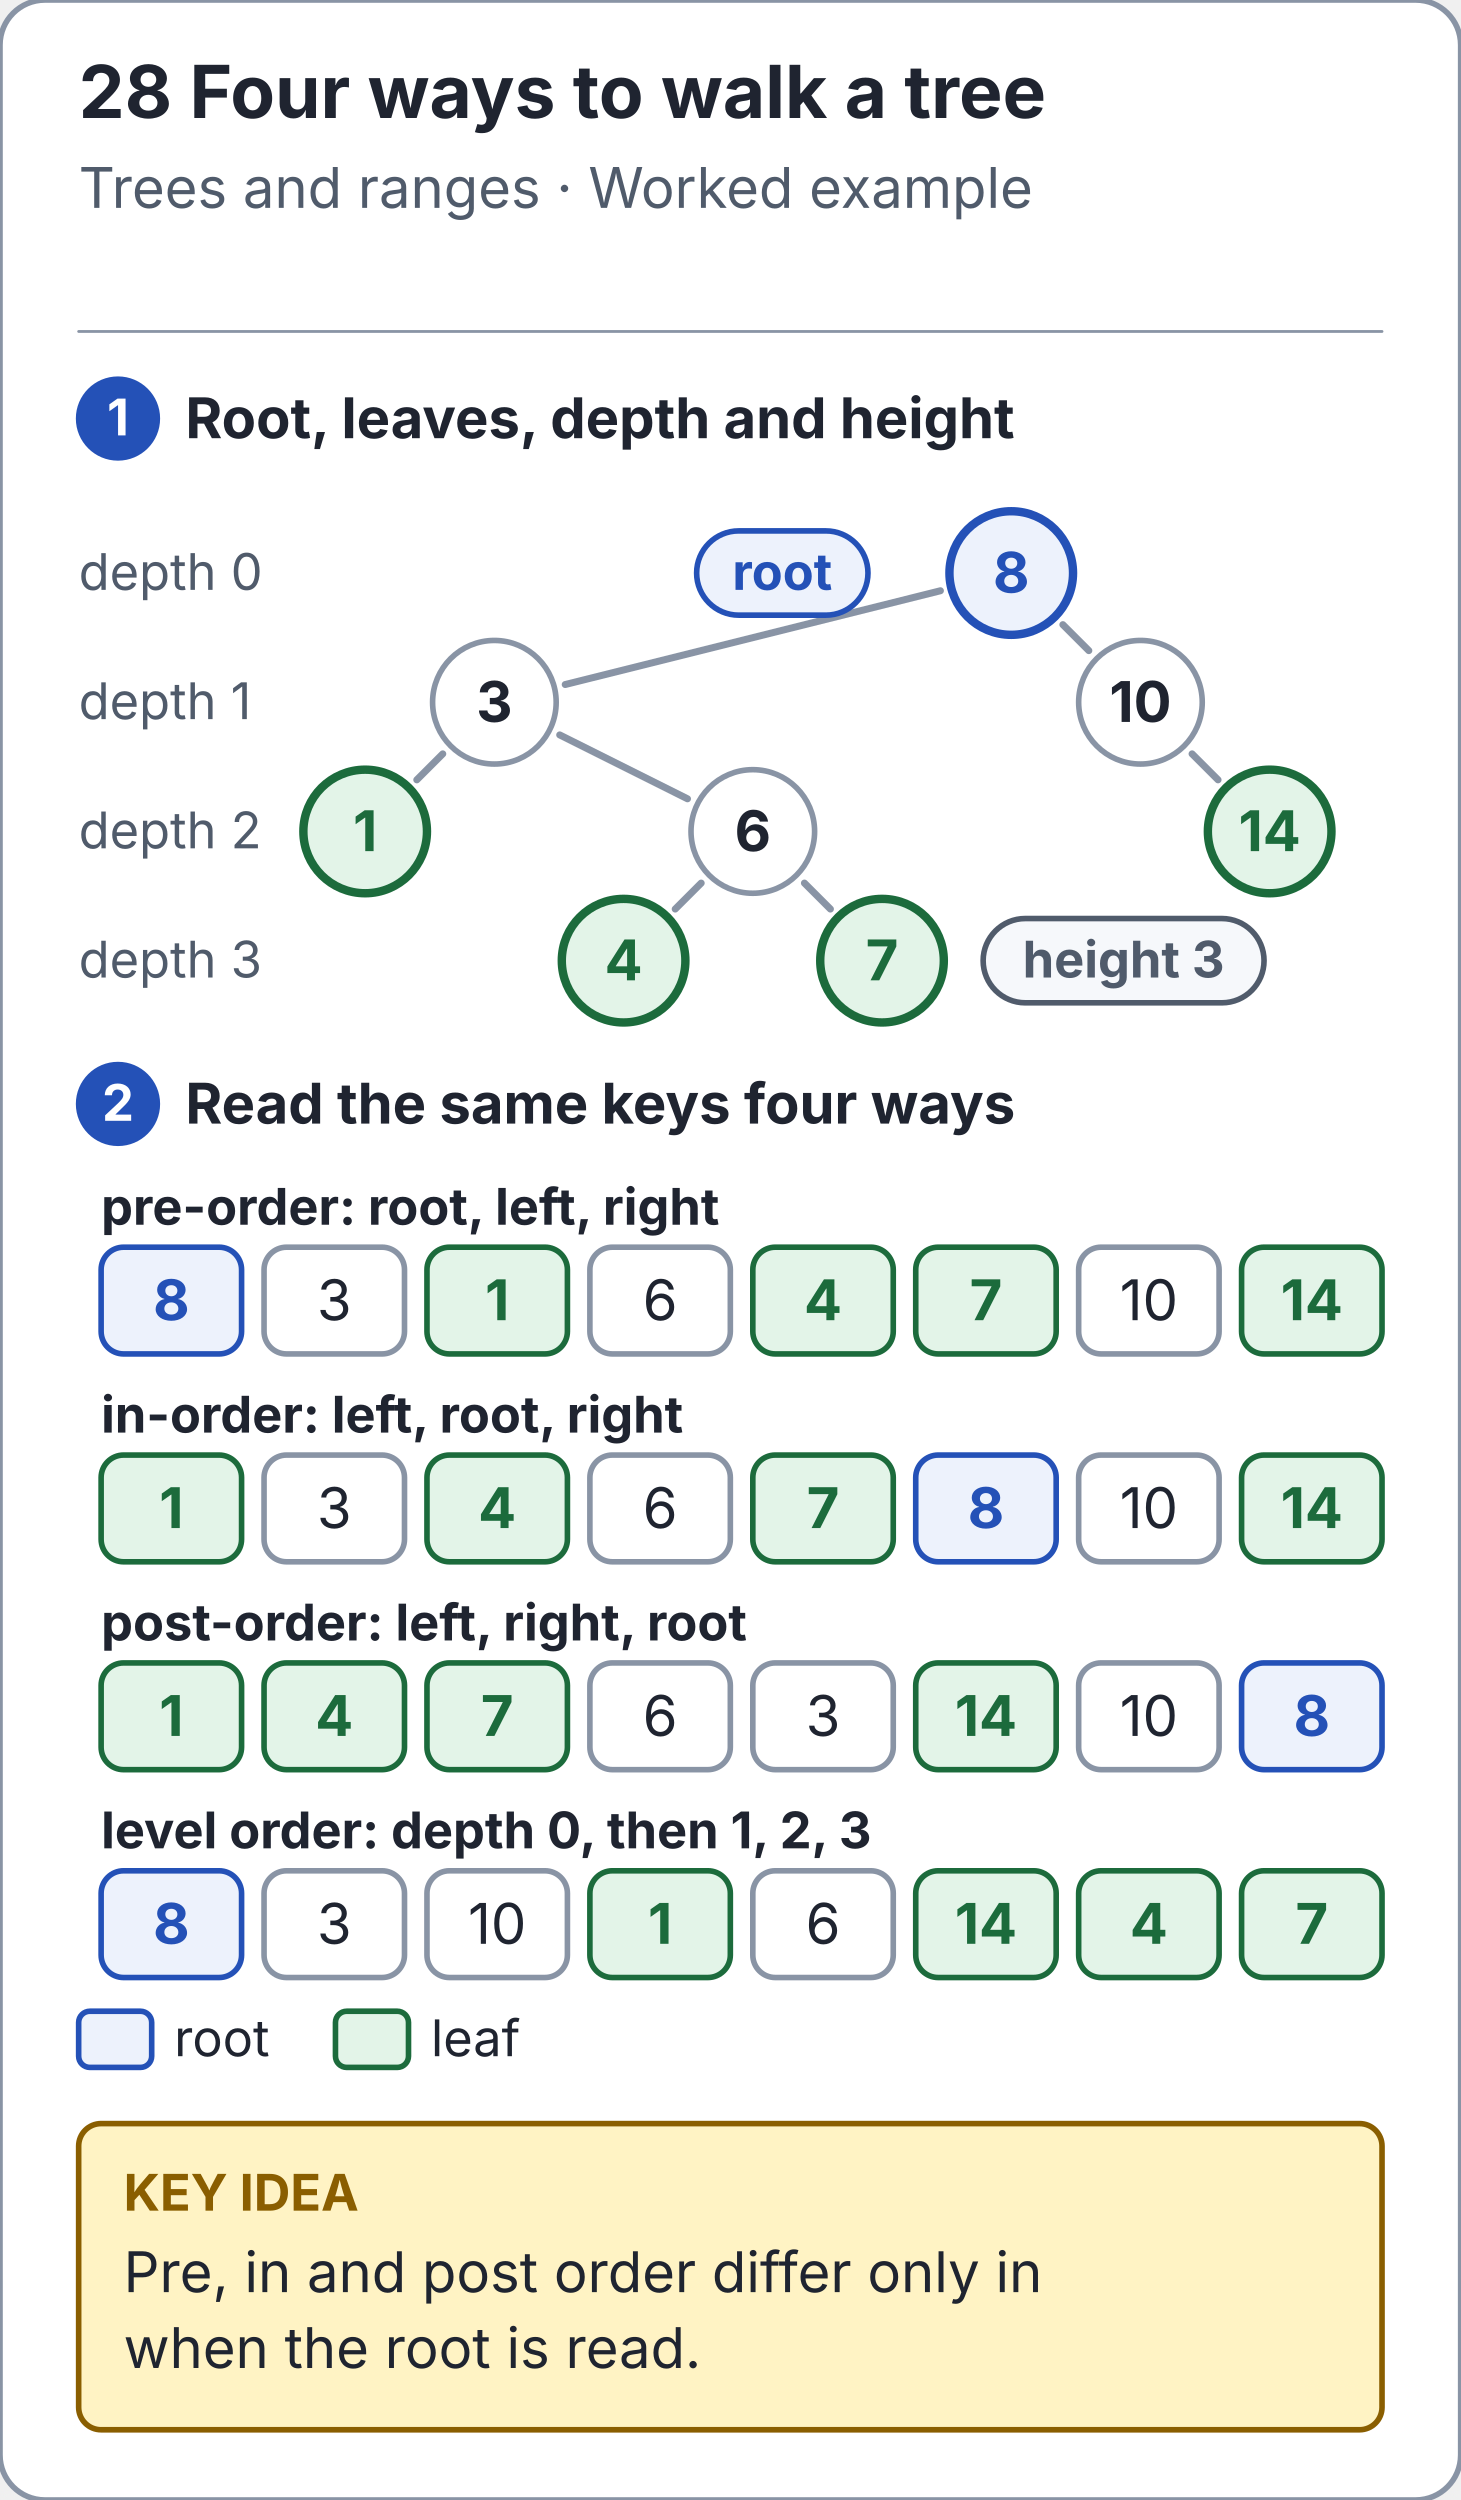
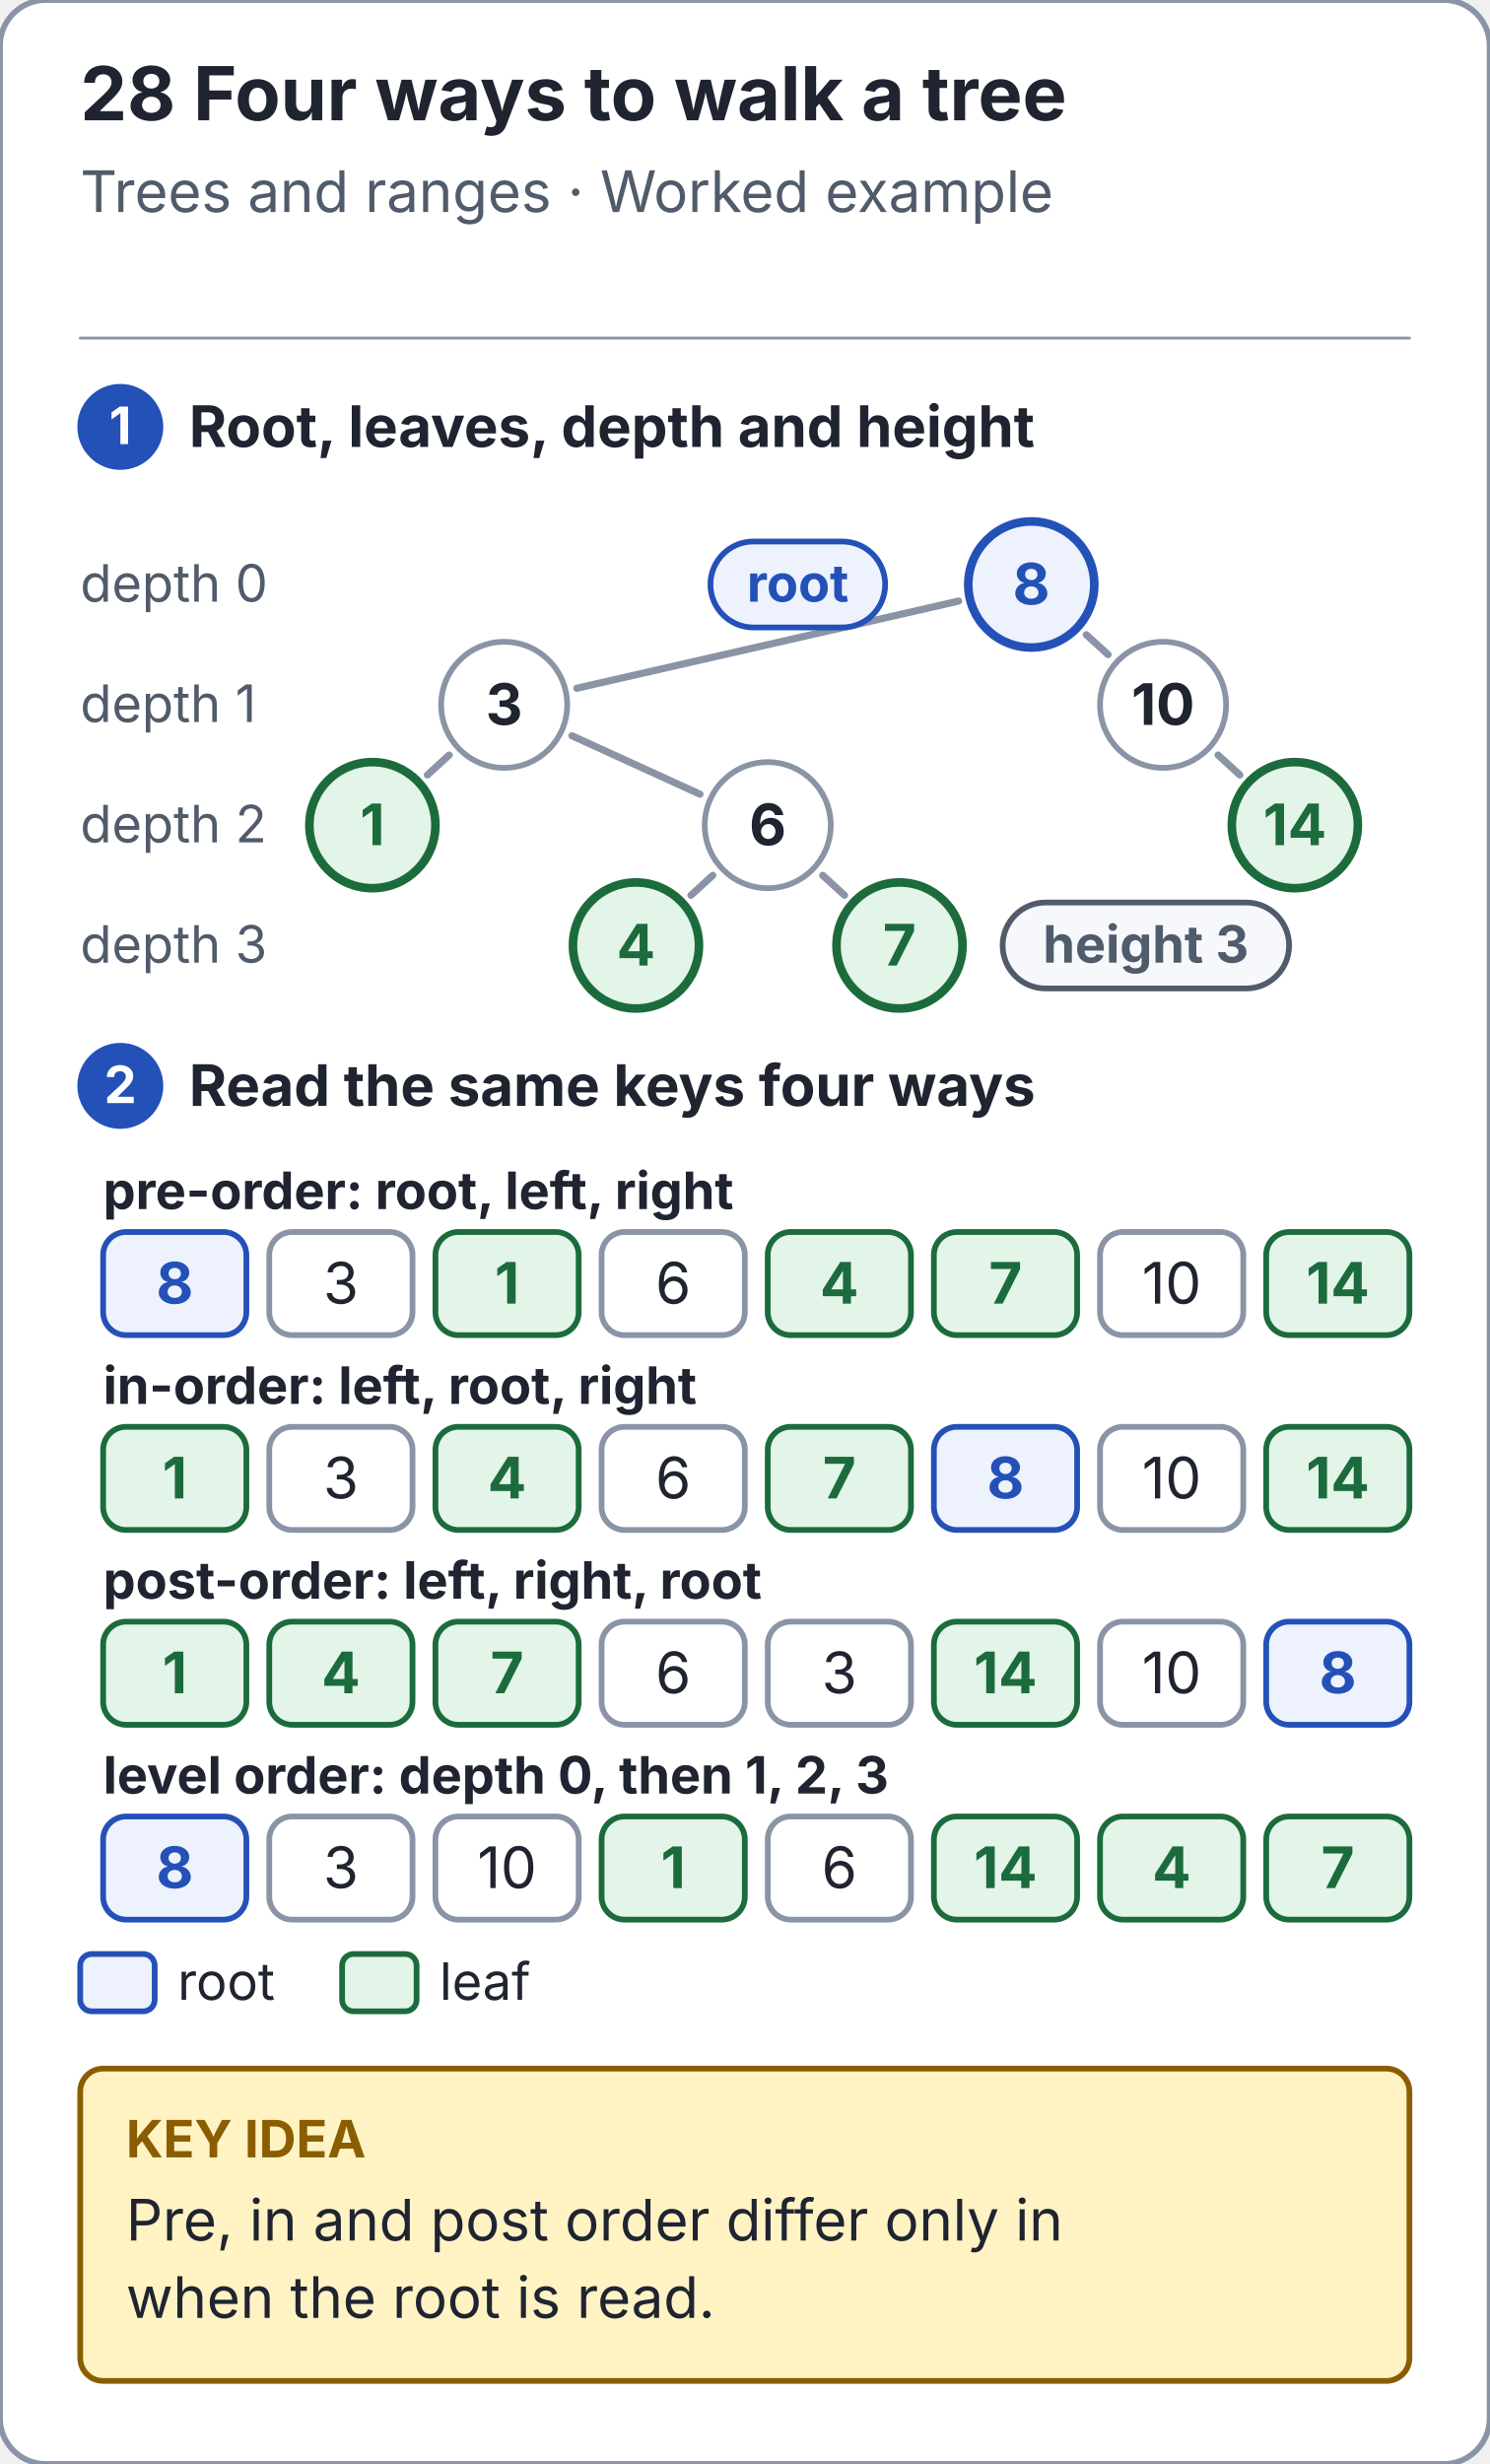
- <svg xmlns="http://www.w3.org/2000/svg" viewBox="0 0 520 890" width="520" height="890" role="img" aria-labelledby="title desc">
+ <svg xmlns="http://www.w3.org/2000/svg" viewBox="0 0 520 860" width="520" height="860" role="img" aria-labelledby="title desc">
  <style>text{font-family:system-ui,-apple-system,BlinkMacSystemFont,"Segoe UI",sans-serif} line,path{stroke-linecap:round;stroke-linejoin:round}</style>
  <defs>
    <marker id="tree-traversals-paper-arrow" markerWidth="9" markerHeight="9" refX="8" refY="4" orient="auto" markerUnits="userSpaceOnUse">
      <path d="M 0 0 L 8 4 L 0 8 Z" fill="#ffffff" />
    </marker>
    <marker id="tree-traversals-ink-arrow" markerWidth="9" markerHeight="9" refX="8" refY="4" orient="auto" markerUnits="userSpaceOnUse">
      <path d="M 0 0 L 8 4 L 0 8 Z" fill="#1f2430" />
    </marker>
    <marker id="tree-traversals-muted-arrow" markerWidth="9" markerHeight="9" refX="8" refY="4" orient="auto" markerUnits="userSpaceOnUse">
      <path d="M 0 0 L 8 4 L 0 8 Z" fill="#505b6b" />
    </marker>
    <marker id="tree-traversals-line-arrow" markerWidth="9" markerHeight="9" refX="8" refY="4" orient="auto" markerUnits="userSpaceOnUse">
      <path d="M 0 0 L 8 4 L 0 8 Z" fill="#8994a5" />
    </marker>
    <marker id="tree-traversals-blue-arrow" markerWidth="9" markerHeight="9" refX="8" refY="4" orient="auto" markerUnits="userSpaceOnUse">
      <path d="M 0 0 L 8 4 L 0 8 Z" fill="#2451b7" />
    </marker>
    <marker id="tree-traversals-soft-arrow" markerWidth="9" markerHeight="9" refX="8" refY="4" orient="auto" markerUnits="userSpaceOnUse">
      <path d="M 0 0 L 8 4 L 0 8 Z" fill="#edf2fc" />
    </marker>
    <marker id="tree-traversals-note-arrow" markerWidth="9" markerHeight="9" refX="8" refY="4" orient="auto" markerUnits="userSpaceOnUse">
      <path d="M 0 0 L 8 4 L 0 8 Z" fill="#fff3c4" />
    </marker>
    <marker id="tree-traversals-gold-arrow" markerWidth="9" markerHeight="9" refX="8" refY="4" orient="auto" markerUnits="userSpaceOnUse">
      <path d="M 0 0 L 8 4 L 0 8 Z" fill="#8a5e00" />
    </marker>
    <marker id="tree-traversals-red-arrow" markerWidth="9" markerHeight="9" refX="8" refY="4" orient="auto" markerUnits="userSpaceOnUse">
      <path d="M 0 0 L 8 4 L 0 8 Z" fill="#bd3026" />
    </marker>
    <marker id="tree-traversals-panel-arrow" markerWidth="9" markerHeight="9" refX="8" refY="4" orient="auto" markerUnits="userSpaceOnUse">
      <path d="M 0 0 L 8 4 L 0 8 Z" fill="#f6f8fb" />
    </marker>
    <marker id="tree-traversals-green-arrow" markerWidth="9" markerHeight="9" refX="8" refY="4" orient="auto" markerUnits="userSpaceOnUse">
      <path d="M 0 0 L 8 4 L 0 8 Z" fill="#1c6b3c" />
    </marker>
    <marker id="tree-traversals-mint-arrow" markerWidth="9" markerHeight="9" refX="8" refY="4" orient="auto" markerUnits="userSpaceOnUse">
      <path d="M 0 0 L 8 4 L 0 8 Z" fill="#e3f4e8" />
    </marker>
    <marker id="tree-traversals-violet-arrow" markerWidth="9" markerHeight="9" refX="8" refY="4" orient="auto" markerUnits="userSpaceOnUse">
      <path d="M 0 0 L 8 4 L 0 8 Z" fill="#6b3fb8" />
    </marker>
    <marker id="tree-traversals-lilac-arrow" markerWidth="9" markerHeight="9" refX="8" refY="4" orient="auto" markerUnits="userSpaceOnUse">
      <path d="M 0 0 L 8 4 L 0 8 Z" fill="#f0eafb" />
    </marker>
    <marker id="tree-traversals-rose-arrow" markerWidth="9" markerHeight="9" refX="8" refY="4" orient="auto" markerUnits="userSpaceOnUse">
      <path d="M 0 0 L 8 4 L 0 8 Z" fill="#fde9e7" />
    </marker>
  </defs>
-   <rect x="0" y="0" width="520" height="890" rx="16" fill="#ffffff" stroke="#8994a5" stroke-width="2" />
+   <rect x="0" y="0" width="520" height="860" rx="16" fill="#ffffff" stroke="#8994a5" stroke-width="2" />
  <text x="28" y="42" font-size="26" fill="#1f2430" text-anchor="start" font-weight="700">28  Four ways to walk a tree</text>
  <text x="28" y="74" font-size="20" fill="#505b6b" text-anchor="start" font-weight="400">Trees and ranges · Worked example</text>
  <line x1="28" y1="118" x2="492" y2="118" stroke="#8994a5" stroke-width="1" />
  <circle cx="42" cy="149" r="14" fill="#2451b7" stroke="#2451b7" stroke-width="2" />
  <text x="42" y="155" font-size="18" fill="#ffffff" text-anchor="middle" font-weight="700">1</text>
  <text x="66" y="156" font-size="20" fill="#1f2430" text-anchor="start" font-weight="700">Root, leaves, depth and height</text>
-   <line x1="157.62" y1="268.38" x2="148.38" y2="277.62" stroke="#8994a5" stroke-width="2.5" />
-   <line x1="334.78" y1="210.31" x2="201.22" y2="243.69" stroke="#8994a5" stroke-width="2.5" />
-   <line x1="249.62" y1="314.38" x2="240.38" y2="323.62" stroke="#8994a5" stroke-width="2.5" />
-   <line x1="199.26" y1="261.63" x2="244.74" y2="284.37" stroke="#8994a5" stroke-width="2.5" />
-   <line x1="286.38" y1="314.38" x2="295.62" y2="323.62" stroke="#8994a5" stroke-width="2.5" />
-   <line x1="378.38" y1="222.38" x2="387.62" y2="231.62" stroke="#8994a5" stroke-width="2.5" />
-   <line x1="424.38" y1="268.38" x2="433.62" y2="277.62" stroke="#8994a5" stroke-width="2.5" />
-   <circle cx="130" cy="296" r="22" fill="#e3f4e8" stroke="#1c6b3c" stroke-width="3" />
-   <text x="130" y="303" font-size="20" fill="#1c6b3c" text-anchor="middle" font-weight="700">1</text>
-   <circle cx="176" cy="250" r="22" fill="#ffffff" stroke="#8994a5" stroke-width="2" />
-   <text x="176" y="257" font-size="20" fill="#1f2430" text-anchor="middle" font-weight="700">3</text>
-   <circle cx="222" cy="342" r="22" fill="#e3f4e8" stroke="#1c6b3c" stroke-width="3" />
-   <text x="222" y="349" font-size="20" fill="#1c6b3c" text-anchor="middle" font-weight="700">4</text>
-   <circle cx="268" cy="296" r="22" fill="#ffffff" stroke="#8994a5" stroke-width="2" />
-   <text x="268" y="303" font-size="20" fill="#1f2430" text-anchor="middle" font-weight="700">6</text>
-   <circle cx="314" cy="342" r="22" fill="#e3f4e8" stroke="#1c6b3c" stroke-width="3" />
-   <text x="314" y="349" font-size="20" fill="#1c6b3c" text-anchor="middle" font-weight="700">7</text>
+   <line x1="156.8" y1="263.53" x2="149.2" y2="270.47" stroke="#8994a5" stroke-width="2.5" />
+   <line x1="334.65" y1="209.79" x2="201.35" y2="240.21" stroke="#8994a5" stroke-width="2.5" />
+   <line x1="248.8" y1="305.53" x2="241.2" y2="312.47" stroke="#8994a5" stroke-width="2.5" />
+   <line x1="199.65" y1="256.8" x2="244.35" y2="277.2" stroke="#8994a5" stroke-width="2.5" />
+   <line x1="287.2" y1="305.53" x2="294.8" y2="312.47" stroke="#8994a5" stroke-width="2.5" />
+   <line x1="379.2" y1="221.53" x2="386.8" y2="228.47" stroke="#8994a5" stroke-width="2.5" />
+   <line x1="425.2" y1="263.53" x2="432.8" y2="270.47" stroke="#8994a5" stroke-width="2.5" />
+   <circle cx="130" cy="288" r="22" fill="#e3f4e8" stroke="#1c6b3c" stroke-width="3" />
+   <text x="130" y="295" font-size="20" fill="#1c6b3c" text-anchor="middle" font-weight="700">1</text>
+   <circle cx="176" cy="246" r="22" fill="#ffffff" stroke="#8994a5" stroke-width="2" />
+   <text x="176" y="253" font-size="20" fill="#1f2430" text-anchor="middle" font-weight="700">3</text>
+   <circle cx="222" cy="330" r="22" fill="#e3f4e8" stroke="#1c6b3c" stroke-width="3" />
+   <text x="222" y="337" font-size="20" fill="#1c6b3c" text-anchor="middle" font-weight="700">4</text>
+   <circle cx="268" cy="288" r="22" fill="#ffffff" stroke="#8994a5" stroke-width="2" />
+   <text x="268" y="295" font-size="20" fill="#1f2430" text-anchor="middle" font-weight="700">6</text>
+   <circle cx="314" cy="330" r="22" fill="#e3f4e8" stroke="#1c6b3c" stroke-width="3" />
+   <text x="314" y="337" font-size="20" fill="#1c6b3c" text-anchor="middle" font-weight="700">7</text>
  <circle cx="360" cy="204" r="22" fill="#edf2fc" stroke="#2451b7" stroke-width="3" />
  <text x="360" y="211" font-size="20" fill="#2451b7" text-anchor="middle" font-weight="700">8</text>
-   <circle cx="406" cy="250" r="22" fill="#ffffff" stroke="#8994a5" stroke-width="2" />
-   <text x="406" y="257" font-size="20" fill="#1f2430" text-anchor="middle" font-weight="700">10</text>
-   <circle cx="452" cy="296" r="22" fill="#e3f4e8" stroke="#1c6b3c" stroke-width="3" />
-   <text x="452" y="303" font-size="20" fill="#1c6b3c" text-anchor="middle" font-weight="700">14</text>
+   <circle cx="406" cy="246" r="22" fill="#ffffff" stroke="#8994a5" stroke-width="2" />
+   <text x="406" y="253" font-size="20" fill="#1f2430" text-anchor="middle" font-weight="700">10</text>
+   <circle cx="452" cy="288" r="22" fill="#e3f4e8" stroke="#1c6b3c" stroke-width="3" />
+   <text x="452" y="295" font-size="20" fill="#1c6b3c" text-anchor="middle" font-weight="700">14</text>
  <text x="28" y="210" font-size="18" fill="#505b6b" text-anchor="start" font-weight="400">depth 0</text>
-   <text x="28" y="256" font-size="18" fill="#505b6b" text-anchor="start" font-weight="400">depth 1</text>
-   <text x="28" y="302" font-size="18" fill="#505b6b" text-anchor="start" font-weight="400">depth 2</text>
-   <text x="28" y="348" font-size="18" fill="#505b6b" text-anchor="start" font-weight="400">depth 3</text>
+   <text x="28" y="252" font-size="18" fill="#505b6b" text-anchor="start" font-weight="400">depth 1</text>
+   <text x="28" y="294" font-size="18" fill="#505b6b" text-anchor="start" font-weight="400">depth 2</text>
+   <text x="28" y="336" font-size="18" fill="#505b6b" text-anchor="start" font-weight="400">depth 3</text>
  <rect x="248" y="189" width="61" height="30" rx="15" fill="#edf2fc" stroke="#2451b7" stroke-width="2" />
  <text x="278.5" y="210" font-size="18" fill="#2451b7" text-anchor="middle" font-weight="700">root</text>
-   <rect x="350" y="327" width="100" height="30" rx="15" fill="#f6f8fb" stroke="#505b6b" stroke-width="2" />
-   <text x="400.0" y="348" font-size="18" fill="#505b6b" text-anchor="middle" font-weight="700">height 3</text>
-   <circle cx="42" cy="393" r="14" fill="#2451b7" stroke="#2451b7" stroke-width="2" />
-   <text x="42" y="399" font-size="18" fill="#ffffff" text-anchor="middle" font-weight="700">2</text>
-   <text x="66" y="400" font-size="20" fill="#1f2430" text-anchor="start" font-weight="700">Read the same keys four ways</text>
-   <text x="36" y="436" font-size="18" fill="#1f2430" text-anchor="start" font-weight="700">pre-order: root, left, right</text>
-   <rect x="36" y="444" width="50" height="38" rx="8" fill="#edf2fc" stroke="#2451b7" stroke-width="2" />
-   <text x="61.0" y="470.0" font-size="20" fill="#2451b7" text-anchor="middle" font-weight="700">8</text>
-   <rect x="94" y="444" width="50" height="38" rx="8" fill="#ffffff" stroke="#8994a5" stroke-width="2" />
-   <text x="119.0" y="470.0" font-size="20" fill="#1f2430" text-anchor="middle" font-weight="400">3</text>
-   <rect x="152" y="444" width="50" height="38" rx="8" fill="#e3f4e8" stroke="#1c6b3c" stroke-width="2" />
-   <text x="177.0" y="470.0" font-size="20" fill="#1c6b3c" text-anchor="middle" font-weight="700">1</text>
-   <rect x="210" y="444" width="50" height="38" rx="8" fill="#ffffff" stroke="#8994a5" stroke-width="2" />
-   <text x="235.0" y="470.0" font-size="20" fill="#1f2430" text-anchor="middle" font-weight="400">6</text>
-   <rect x="268" y="444" width="50" height="38" rx="8" fill="#e3f4e8" stroke="#1c6b3c" stroke-width="2" />
-   <text x="293.0" y="470.0" font-size="20" fill="#1c6b3c" text-anchor="middle" font-weight="700">4</text>
-   <rect x="326" y="444" width="50" height="38" rx="8" fill="#e3f4e8" stroke="#1c6b3c" stroke-width="2" />
-   <text x="351.0" y="470.0" font-size="20" fill="#1c6b3c" text-anchor="middle" font-weight="700">7</text>
-   <rect x="384" y="444" width="50" height="38" rx="8" fill="#ffffff" stroke="#8994a5" stroke-width="2" />
-   <text x="409.0" y="470.0" font-size="20" fill="#1f2430" text-anchor="middle" font-weight="400">10</text>
-   <rect x="442" y="444" width="50" height="38" rx="8" fill="#e3f4e8" stroke="#1c6b3c" stroke-width="2" />
-   <text x="467.0" y="470.0" font-size="20" fill="#1c6b3c" text-anchor="middle" font-weight="700">14</text>
-   <text x="36" y="510" font-size="18" fill="#1f2430" text-anchor="start" font-weight="700">in-order: left, root, right</text>
-   <rect x="36" y="518" width="50" height="38" rx="8" fill="#e3f4e8" stroke="#1c6b3c" stroke-width="2" />
-   <text x="61.0" y="544.0" font-size="20" fill="#1c6b3c" text-anchor="middle" font-weight="700">1</text>
-   <rect x="94" y="518" width="50" height="38" rx="8" fill="#ffffff" stroke="#8994a5" stroke-width="2" />
-   <text x="119.0" y="544.0" font-size="20" fill="#1f2430" text-anchor="middle" font-weight="400">3</text>
-   <rect x="152" y="518" width="50" height="38" rx="8" fill="#e3f4e8" stroke="#1c6b3c" stroke-width="2" />
-   <text x="177.0" y="544.0" font-size="20" fill="#1c6b3c" text-anchor="middle" font-weight="700">4</text>
-   <rect x="210" y="518" width="50" height="38" rx="8" fill="#ffffff" stroke="#8994a5" stroke-width="2" />
-   <text x="235.0" y="544.0" font-size="20" fill="#1f2430" text-anchor="middle" font-weight="400">6</text>
-   <rect x="268" y="518" width="50" height="38" rx="8" fill="#e3f4e8" stroke="#1c6b3c" stroke-width="2" />
-   <text x="293.0" y="544.0" font-size="20" fill="#1c6b3c" text-anchor="middle" font-weight="700">7</text>
-   <rect x="326" y="518" width="50" height="38" rx="8" fill="#edf2fc" stroke="#2451b7" stroke-width="2" />
-   <text x="351.0" y="544.0" font-size="20" fill="#2451b7" text-anchor="middle" font-weight="700">8</text>
-   <rect x="384" y="518" width="50" height="38" rx="8" fill="#ffffff" stroke="#8994a5" stroke-width="2" />
-   <text x="409.0" y="544.0" font-size="20" fill="#1f2430" text-anchor="middle" font-weight="400">10</text>
-   <rect x="442" y="518" width="50" height="38" rx="8" fill="#e3f4e8" stroke="#1c6b3c" stroke-width="2" />
-   <text x="467.0" y="544.0" font-size="20" fill="#1c6b3c" text-anchor="middle" font-weight="700">14</text>
-   <text x="36" y="584" font-size="18" fill="#1f2430" text-anchor="start" font-weight="700">post-order: left, right, root</text>
-   <rect x="36" y="592" width="50" height="38" rx="8" fill="#e3f4e8" stroke="#1c6b3c" stroke-width="2" />
-   <text x="61.0" y="618.0" font-size="20" fill="#1c6b3c" text-anchor="middle" font-weight="700">1</text>
-   <rect x="94" y="592" width="50" height="38" rx="8" fill="#e3f4e8" stroke="#1c6b3c" stroke-width="2" />
-   <text x="119.0" y="618.0" font-size="20" fill="#1c6b3c" text-anchor="middle" font-weight="700">4</text>
-   <rect x="152" y="592" width="50" height="38" rx="8" fill="#e3f4e8" stroke="#1c6b3c" stroke-width="2" />
-   <text x="177.0" y="618.0" font-size="20" fill="#1c6b3c" text-anchor="middle" font-weight="700">7</text>
-   <rect x="210" y="592" width="50" height="38" rx="8" fill="#ffffff" stroke="#8994a5" stroke-width="2" />
-   <text x="235.0" y="618.0" font-size="20" fill="#1f2430" text-anchor="middle" font-weight="400">6</text>
-   <rect x="268" y="592" width="50" height="38" rx="8" fill="#ffffff" stroke="#8994a5" stroke-width="2" />
-   <text x="293.0" y="618.0" font-size="20" fill="#1f2430" text-anchor="middle" font-weight="400">3</text>
-   <rect x="326" y="592" width="50" height="38" rx="8" fill="#e3f4e8" stroke="#1c6b3c" stroke-width="2" />
-   <text x="351.0" y="618.0" font-size="20" fill="#1c6b3c" text-anchor="middle" font-weight="700">14</text>
-   <rect x="384" y="592" width="50" height="38" rx="8" fill="#ffffff" stroke="#8994a5" stroke-width="2" />
-   <text x="409.0" y="618.0" font-size="20" fill="#1f2430" text-anchor="middle" font-weight="400">10</text>
-   <rect x="442" y="592" width="50" height="38" rx="8" fill="#edf2fc" stroke="#2451b7" stroke-width="2" />
-   <text x="467.0" y="618.0" font-size="20" fill="#2451b7" text-anchor="middle" font-weight="700">8</text>
-   <text x="36" y="658" font-size="18" fill="#1f2430" text-anchor="start" font-weight="700">level order: depth 0, then 1, 2, 3</text>
-   <rect x="36" y="666" width="50" height="38" rx="8" fill="#edf2fc" stroke="#2451b7" stroke-width="2" />
-   <text x="61.0" y="692.0" font-size="20" fill="#2451b7" text-anchor="middle" font-weight="700">8</text>
-   <rect x="94" y="666" width="50" height="38" rx="8" fill="#ffffff" stroke="#8994a5" stroke-width="2" />
-   <text x="119.0" y="692.0" font-size="20" fill="#1f2430" text-anchor="middle" font-weight="400">3</text>
-   <rect x="152" y="666" width="50" height="38" rx="8" fill="#ffffff" stroke="#8994a5" stroke-width="2" />
-   <text x="177.0" y="692.0" font-size="20" fill="#1f2430" text-anchor="middle" font-weight="400">10</text>
-   <rect x="210" y="666" width="50" height="38" rx="8" fill="#e3f4e8" stroke="#1c6b3c" stroke-width="2" />
-   <text x="235.0" y="692.0" font-size="20" fill="#1c6b3c" text-anchor="middle" font-weight="700">1</text>
-   <rect x="268" y="666" width="50" height="38" rx="8" fill="#ffffff" stroke="#8994a5" stroke-width="2" />
-   <text x="293.0" y="692.0" font-size="20" fill="#1f2430" text-anchor="middle" font-weight="400">6</text>
-   <rect x="326" y="666" width="50" height="38" rx="8" fill="#e3f4e8" stroke="#1c6b3c" stroke-width="2" />
-   <text x="351.0" y="692.0" font-size="20" fill="#1c6b3c" text-anchor="middle" font-weight="700">14</text>
-   <rect x="384" y="666" width="50" height="38" rx="8" fill="#e3f4e8" stroke="#1c6b3c" stroke-width="2" />
-   <text x="409.0" y="692.0" font-size="20" fill="#1c6b3c" text-anchor="middle" font-weight="700">4</text>
-   <rect x="442" y="666" width="50" height="38" rx="8" fill="#e3f4e8" stroke="#1c6b3c" stroke-width="2" />
-   <text x="467.0" y="692.0" font-size="20" fill="#1c6b3c" text-anchor="middle" font-weight="700">7</text>
-   <rect x="28" y="716" width="26" height="20" rx="4" fill="#edf2fc" stroke="#2451b7" stroke-width="2" />
-   <text x="62" y="732" font-size="18" fill="#1f2430" text-anchor="start" font-weight="400">root</text>
-   <rect x="119.424" y="716" width="26" height="20" rx="4" fill="#e3f4e8" stroke="#1c6b3c" stroke-width="2" />
-   <text x="153.424" y="732" font-size="18" fill="#1f2430" text-anchor="start" font-weight="400">leaf</text>
-   <rect x="28" y="756" width="464" height="109" rx="8" fill="#fff3c4" stroke="#8a5e00" stroke-width="2" />
-   <text x="44" y="787" font-size="18" fill="#8a5e00" text-anchor="start" font-weight="700">KEY IDEA</text>
-   <text x="44" y="816" font-size="20" fill="#1f2430" text-anchor="start" font-weight="400">Pre, in and post order differ only in</text>
-   <text x="44" y="843" font-size="20" fill="#1f2430" text-anchor="start" font-weight="400">when the root is read.</text>
+   <rect x="350" y="315" width="100" height="30" rx="15" fill="#f6f8fb" stroke="#505b6b" stroke-width="2" />
+   <text x="400.0" y="336" font-size="18" fill="#505b6b" text-anchor="middle" font-weight="700">height 3</text>
+   <circle cx="42" cy="379" r="14" fill="#2451b7" stroke="#2451b7" stroke-width="2" />
+   <text x="42" y="385" font-size="18" fill="#ffffff" text-anchor="middle" font-weight="700">2</text>
+   <text x="66" y="386" font-size="20" fill="#1f2430" text-anchor="start" font-weight="700">Read the same keys four ways</text>
+   <text x="36" y="422" font-size="18" fill="#1f2430" text-anchor="start" font-weight="700">pre-order: root, left, right</text>
+   <rect x="36" y="430" width="50" height="36" rx="8" fill="#edf2fc" stroke="#2451b7" stroke-width="2" />
+   <text x="61.0" y="455.0" font-size="20" fill="#2451b7" text-anchor="middle" font-weight="700">8</text>
+   <rect x="94" y="430" width="50" height="36" rx="8" fill="#ffffff" stroke="#8994a5" stroke-width="2" />
+   <text x="119.0" y="455.0" font-size="20" fill="#1f2430" text-anchor="middle" font-weight="400">3</text>
+   <rect x="152" y="430" width="50" height="36" rx="8" fill="#e3f4e8" stroke="#1c6b3c" stroke-width="2" />
+   <text x="177.0" y="455.0" font-size="20" fill="#1c6b3c" text-anchor="middle" font-weight="700">1</text>
+   <rect x="210" y="430" width="50" height="36" rx="8" fill="#ffffff" stroke="#8994a5" stroke-width="2" />
+   <text x="235.0" y="455.0" font-size="20" fill="#1f2430" text-anchor="middle" font-weight="400">6</text>
+   <rect x="268" y="430" width="50" height="36" rx="8" fill="#e3f4e8" stroke="#1c6b3c" stroke-width="2" />
+   <text x="293.0" y="455.0" font-size="20" fill="#1c6b3c" text-anchor="middle" font-weight="700">4</text>
+   <rect x="326" y="430" width="50" height="36" rx="8" fill="#e3f4e8" stroke="#1c6b3c" stroke-width="2" />
+   <text x="351.0" y="455.0" font-size="20" fill="#1c6b3c" text-anchor="middle" font-weight="700">7</text>
+   <rect x="384" y="430" width="50" height="36" rx="8" fill="#ffffff" stroke="#8994a5" stroke-width="2" />
+   <text x="409.0" y="455.0" font-size="20" fill="#1f2430" text-anchor="middle" font-weight="400">10</text>
+   <rect x="442" y="430" width="50" height="36" rx="8" fill="#e3f4e8" stroke="#1c6b3c" stroke-width="2" />
+   <text x="467.0" y="455.0" font-size="20" fill="#1c6b3c" text-anchor="middle" font-weight="700">14</text>
+   <text x="36" y="490" font-size="18" fill="#1f2430" text-anchor="start" font-weight="700">in-order: left, root, right</text>
+   <rect x="36" y="498" width="50" height="36" rx="8" fill="#e3f4e8" stroke="#1c6b3c" stroke-width="2" />
+   <text x="61.0" y="523.0" font-size="20" fill="#1c6b3c" text-anchor="middle" font-weight="700">1</text>
+   <rect x="94" y="498" width="50" height="36" rx="8" fill="#ffffff" stroke="#8994a5" stroke-width="2" />
+   <text x="119.0" y="523.0" font-size="20" fill="#1f2430" text-anchor="middle" font-weight="400">3</text>
+   <rect x="152" y="498" width="50" height="36" rx="8" fill="#e3f4e8" stroke="#1c6b3c" stroke-width="2" />
+   <text x="177.0" y="523.0" font-size="20" fill="#1c6b3c" text-anchor="middle" font-weight="700">4</text>
+   <rect x="210" y="498" width="50" height="36" rx="8" fill="#ffffff" stroke="#8994a5" stroke-width="2" />
+   <text x="235.0" y="523.0" font-size="20" fill="#1f2430" text-anchor="middle" font-weight="400">6</text>
+   <rect x="268" y="498" width="50" height="36" rx="8" fill="#e3f4e8" stroke="#1c6b3c" stroke-width="2" />
+   <text x="293.0" y="523.0" font-size="20" fill="#1c6b3c" text-anchor="middle" font-weight="700">7</text>
+   <rect x="326" y="498" width="50" height="36" rx="8" fill="#edf2fc" stroke="#2451b7" stroke-width="2" />
+   <text x="351.0" y="523.0" font-size="20" fill="#2451b7" text-anchor="middle" font-weight="700">8</text>
+   <rect x="384" y="498" width="50" height="36" rx="8" fill="#ffffff" stroke="#8994a5" stroke-width="2" />
+   <text x="409.0" y="523.0" font-size="20" fill="#1f2430" text-anchor="middle" font-weight="400">10</text>
+   <rect x="442" y="498" width="50" height="36" rx="8" fill="#e3f4e8" stroke="#1c6b3c" stroke-width="2" />
+   <text x="467.0" y="523.0" font-size="20" fill="#1c6b3c" text-anchor="middle" font-weight="700">14</text>
+   <text x="36" y="558" font-size="18" fill="#1f2430" text-anchor="start" font-weight="700">post-order: left, right, root</text>
+   <rect x="36" y="566" width="50" height="36" rx="8" fill="#e3f4e8" stroke="#1c6b3c" stroke-width="2" />
+   <text x="61.0" y="591.0" font-size="20" fill="#1c6b3c" text-anchor="middle" font-weight="700">1</text>
+   <rect x="94" y="566" width="50" height="36" rx="8" fill="#e3f4e8" stroke="#1c6b3c" stroke-width="2" />
+   <text x="119.0" y="591.0" font-size="20" fill="#1c6b3c" text-anchor="middle" font-weight="700">4</text>
+   <rect x="152" y="566" width="50" height="36" rx="8" fill="#e3f4e8" stroke="#1c6b3c" stroke-width="2" />
+   <text x="177.0" y="591.0" font-size="20" fill="#1c6b3c" text-anchor="middle" font-weight="700">7</text>
+   <rect x="210" y="566" width="50" height="36" rx="8" fill="#ffffff" stroke="#8994a5" stroke-width="2" />
+   <text x="235.0" y="591.0" font-size="20" fill="#1f2430" text-anchor="middle" font-weight="400">6</text>
+   <rect x="268" y="566" width="50" height="36" rx="8" fill="#ffffff" stroke="#8994a5" stroke-width="2" />
+   <text x="293.0" y="591.0" font-size="20" fill="#1f2430" text-anchor="middle" font-weight="400">3</text>
+   <rect x="326" y="566" width="50" height="36" rx="8" fill="#e3f4e8" stroke="#1c6b3c" stroke-width="2" />
+   <text x="351.0" y="591.0" font-size="20" fill="#1c6b3c" text-anchor="middle" font-weight="700">14</text>
+   <rect x="384" y="566" width="50" height="36" rx="8" fill="#ffffff" stroke="#8994a5" stroke-width="2" />
+   <text x="409.0" y="591.0" font-size="20" fill="#1f2430" text-anchor="middle" font-weight="400">10</text>
+   <rect x="442" y="566" width="50" height="36" rx="8" fill="#edf2fc" stroke="#2451b7" stroke-width="2" />
+   <text x="467.0" y="591.0" font-size="20" fill="#2451b7" text-anchor="middle" font-weight="700">8</text>
+   <text x="36" y="626" font-size="18" fill="#1f2430" text-anchor="start" font-weight="700">level order: depth 0, then 1, 2, 3</text>
+   <rect x="36" y="634" width="50" height="36" rx="8" fill="#edf2fc" stroke="#2451b7" stroke-width="2" />
+   <text x="61.0" y="659.0" font-size="20" fill="#2451b7" text-anchor="middle" font-weight="700">8</text>
+   <rect x="94" y="634" width="50" height="36" rx="8" fill="#ffffff" stroke="#8994a5" stroke-width="2" />
+   <text x="119.0" y="659.0" font-size="20" fill="#1f2430" text-anchor="middle" font-weight="400">3</text>
+   <rect x="152" y="634" width="50" height="36" rx="8" fill="#ffffff" stroke="#8994a5" stroke-width="2" />
+   <text x="177.0" y="659.0" font-size="20" fill="#1f2430" text-anchor="middle" font-weight="400">10</text>
+   <rect x="210" y="634" width="50" height="36" rx="8" fill="#e3f4e8" stroke="#1c6b3c" stroke-width="2" />
+   <text x="235.0" y="659.0" font-size="20" fill="#1c6b3c" text-anchor="middle" font-weight="700">1</text>
+   <rect x="268" y="634" width="50" height="36" rx="8" fill="#ffffff" stroke="#8994a5" stroke-width="2" />
+   <text x="293.0" y="659.0" font-size="20" fill="#1f2430" text-anchor="middle" font-weight="400">6</text>
+   <rect x="326" y="634" width="50" height="36" rx="8" fill="#e3f4e8" stroke="#1c6b3c" stroke-width="2" />
+   <text x="351.0" y="659.0" font-size="20" fill="#1c6b3c" text-anchor="middle" font-weight="700">14</text>
+   <rect x="384" y="634" width="50" height="36" rx="8" fill="#e3f4e8" stroke="#1c6b3c" stroke-width="2" />
+   <text x="409.0" y="659.0" font-size="20" fill="#1c6b3c" text-anchor="middle" font-weight="700">4</text>
+   <rect x="442" y="634" width="50" height="36" rx="8" fill="#e3f4e8" stroke="#1c6b3c" stroke-width="2" />
+   <text x="467.0" y="659.0" font-size="20" fill="#1c6b3c" text-anchor="middle" font-weight="700">7</text>
+   <rect x="28" y="682" width="26" height="20" rx="4" fill="#edf2fc" stroke="#2451b7" stroke-width="2" />
+   <text x="62" y="698" font-size="18" fill="#1f2430" text-anchor="start" font-weight="400">root</text>
+   <rect x="119.424" y="682" width="26" height="20" rx="4" fill="#e3f4e8" stroke="#1c6b3c" stroke-width="2" />
+   <text x="153.424" y="698" font-size="18" fill="#1f2430" text-anchor="start" font-weight="400">leaf</text>
+   <rect x="28" y="722" width="464" height="109" rx="8" fill="#fff3c4" stroke="#8a5e00" stroke-width="2" />
+   <text x="44" y="753" font-size="18" fill="#8a5e00" text-anchor="start" font-weight="700">KEY IDEA</text>
+   <text x="44" y="782" font-size="20" fill="#1f2430" text-anchor="start" font-weight="400">Pre, in and post order differ only in</text>
+   <text x="44" y="809" font-size="20" fill="#1f2430" text-anchor="start" font-weight="400">when the root is read.</text>
</svg>
